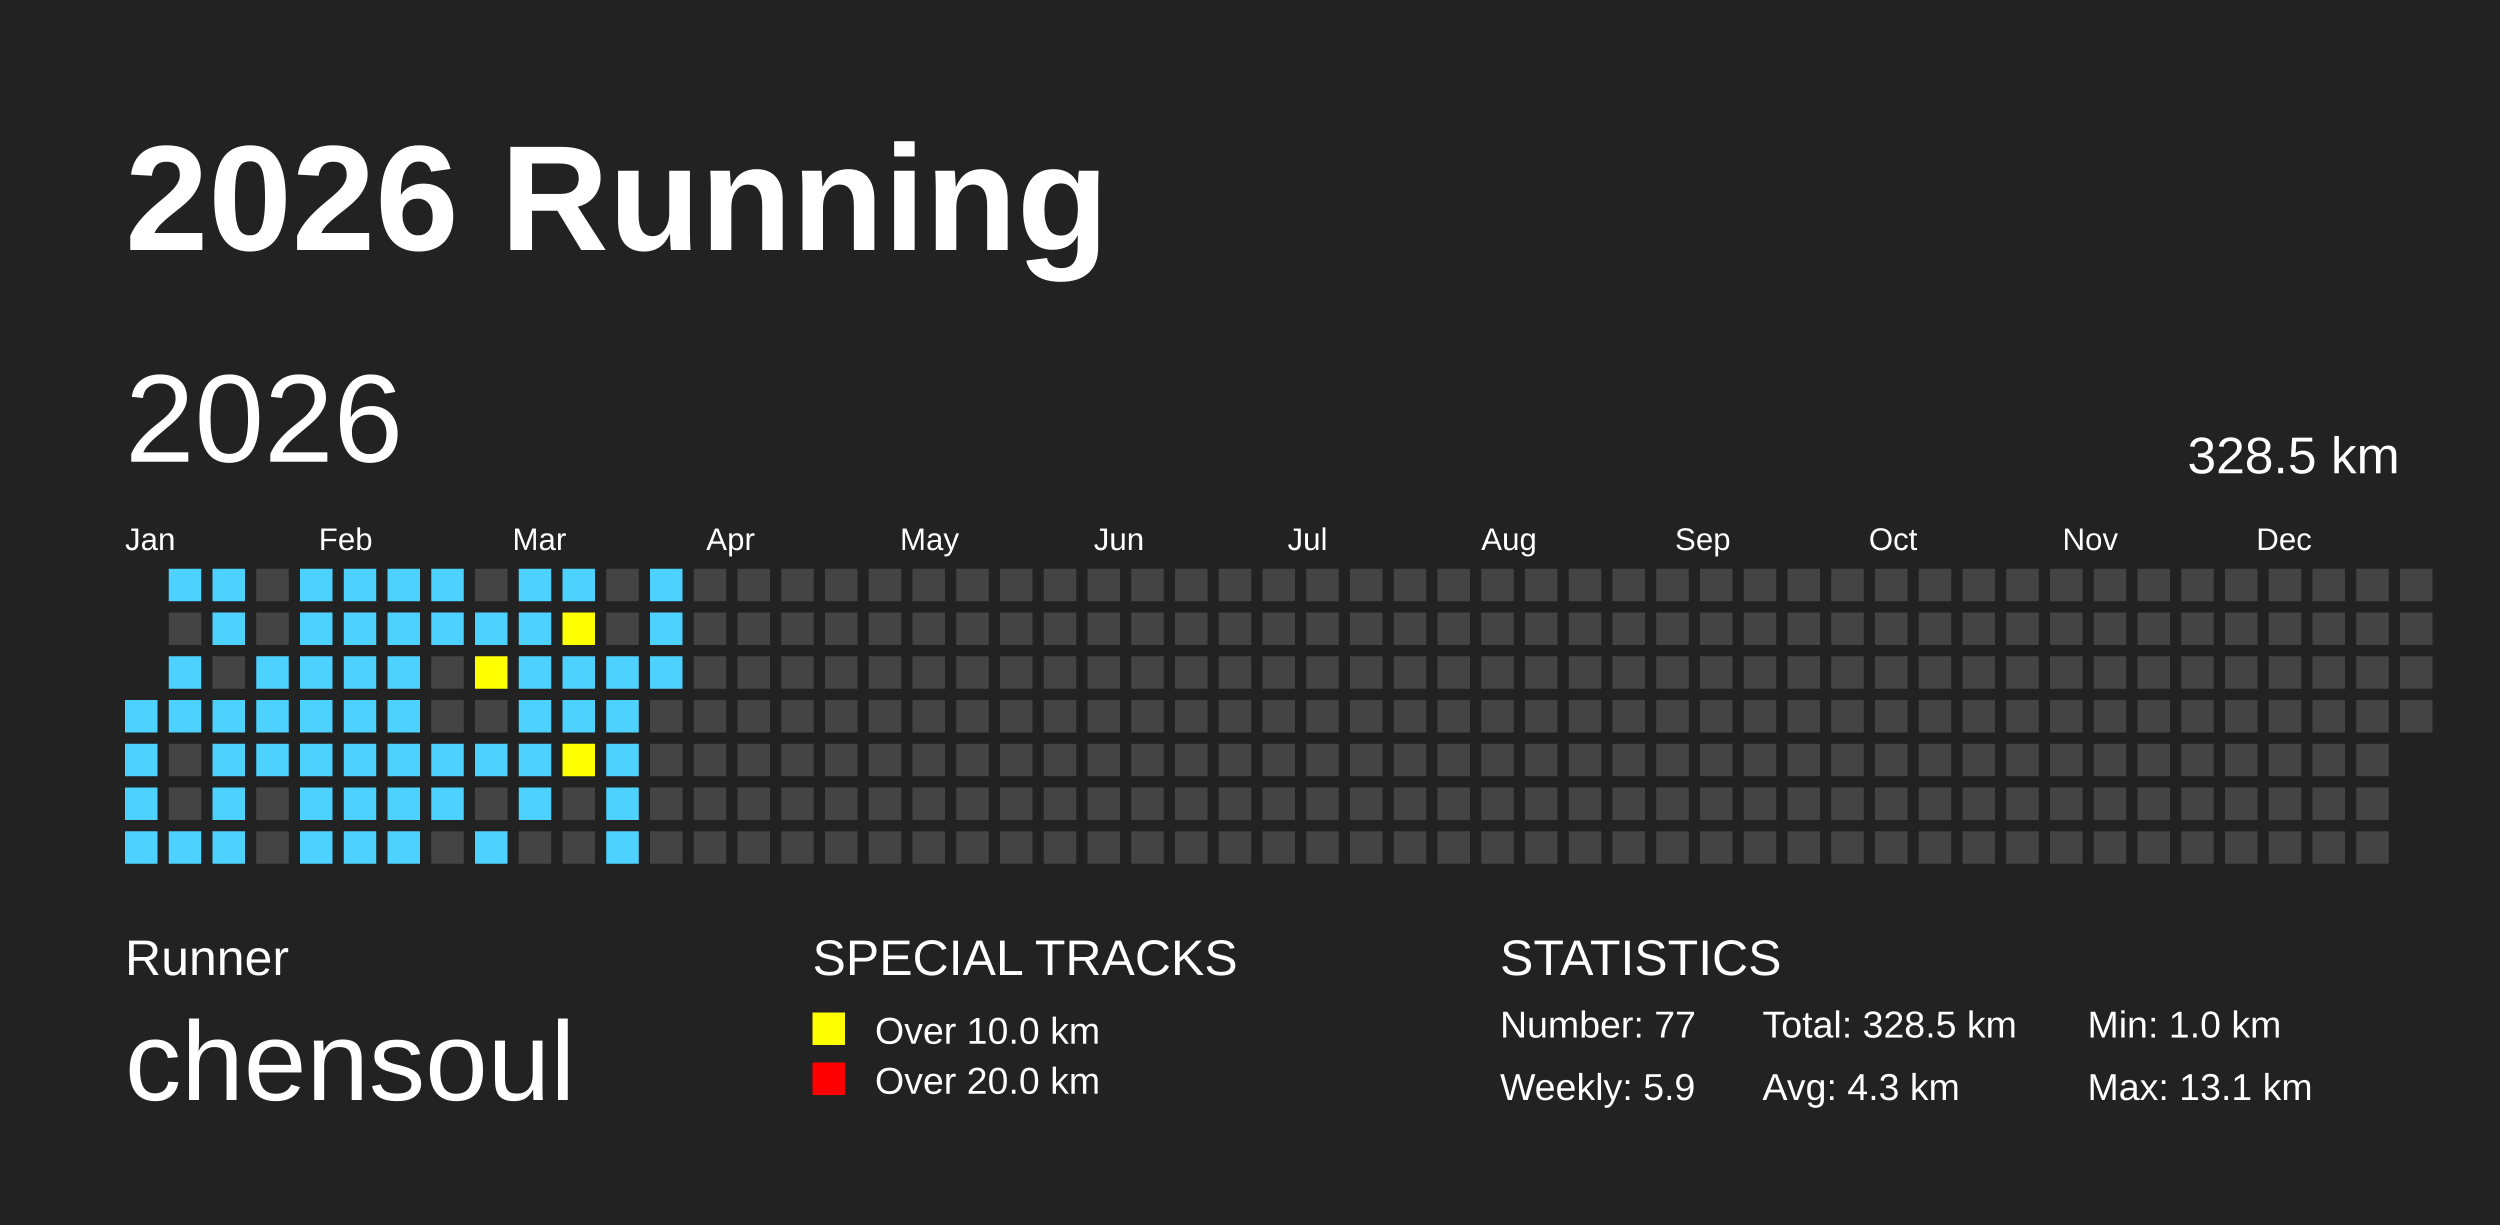
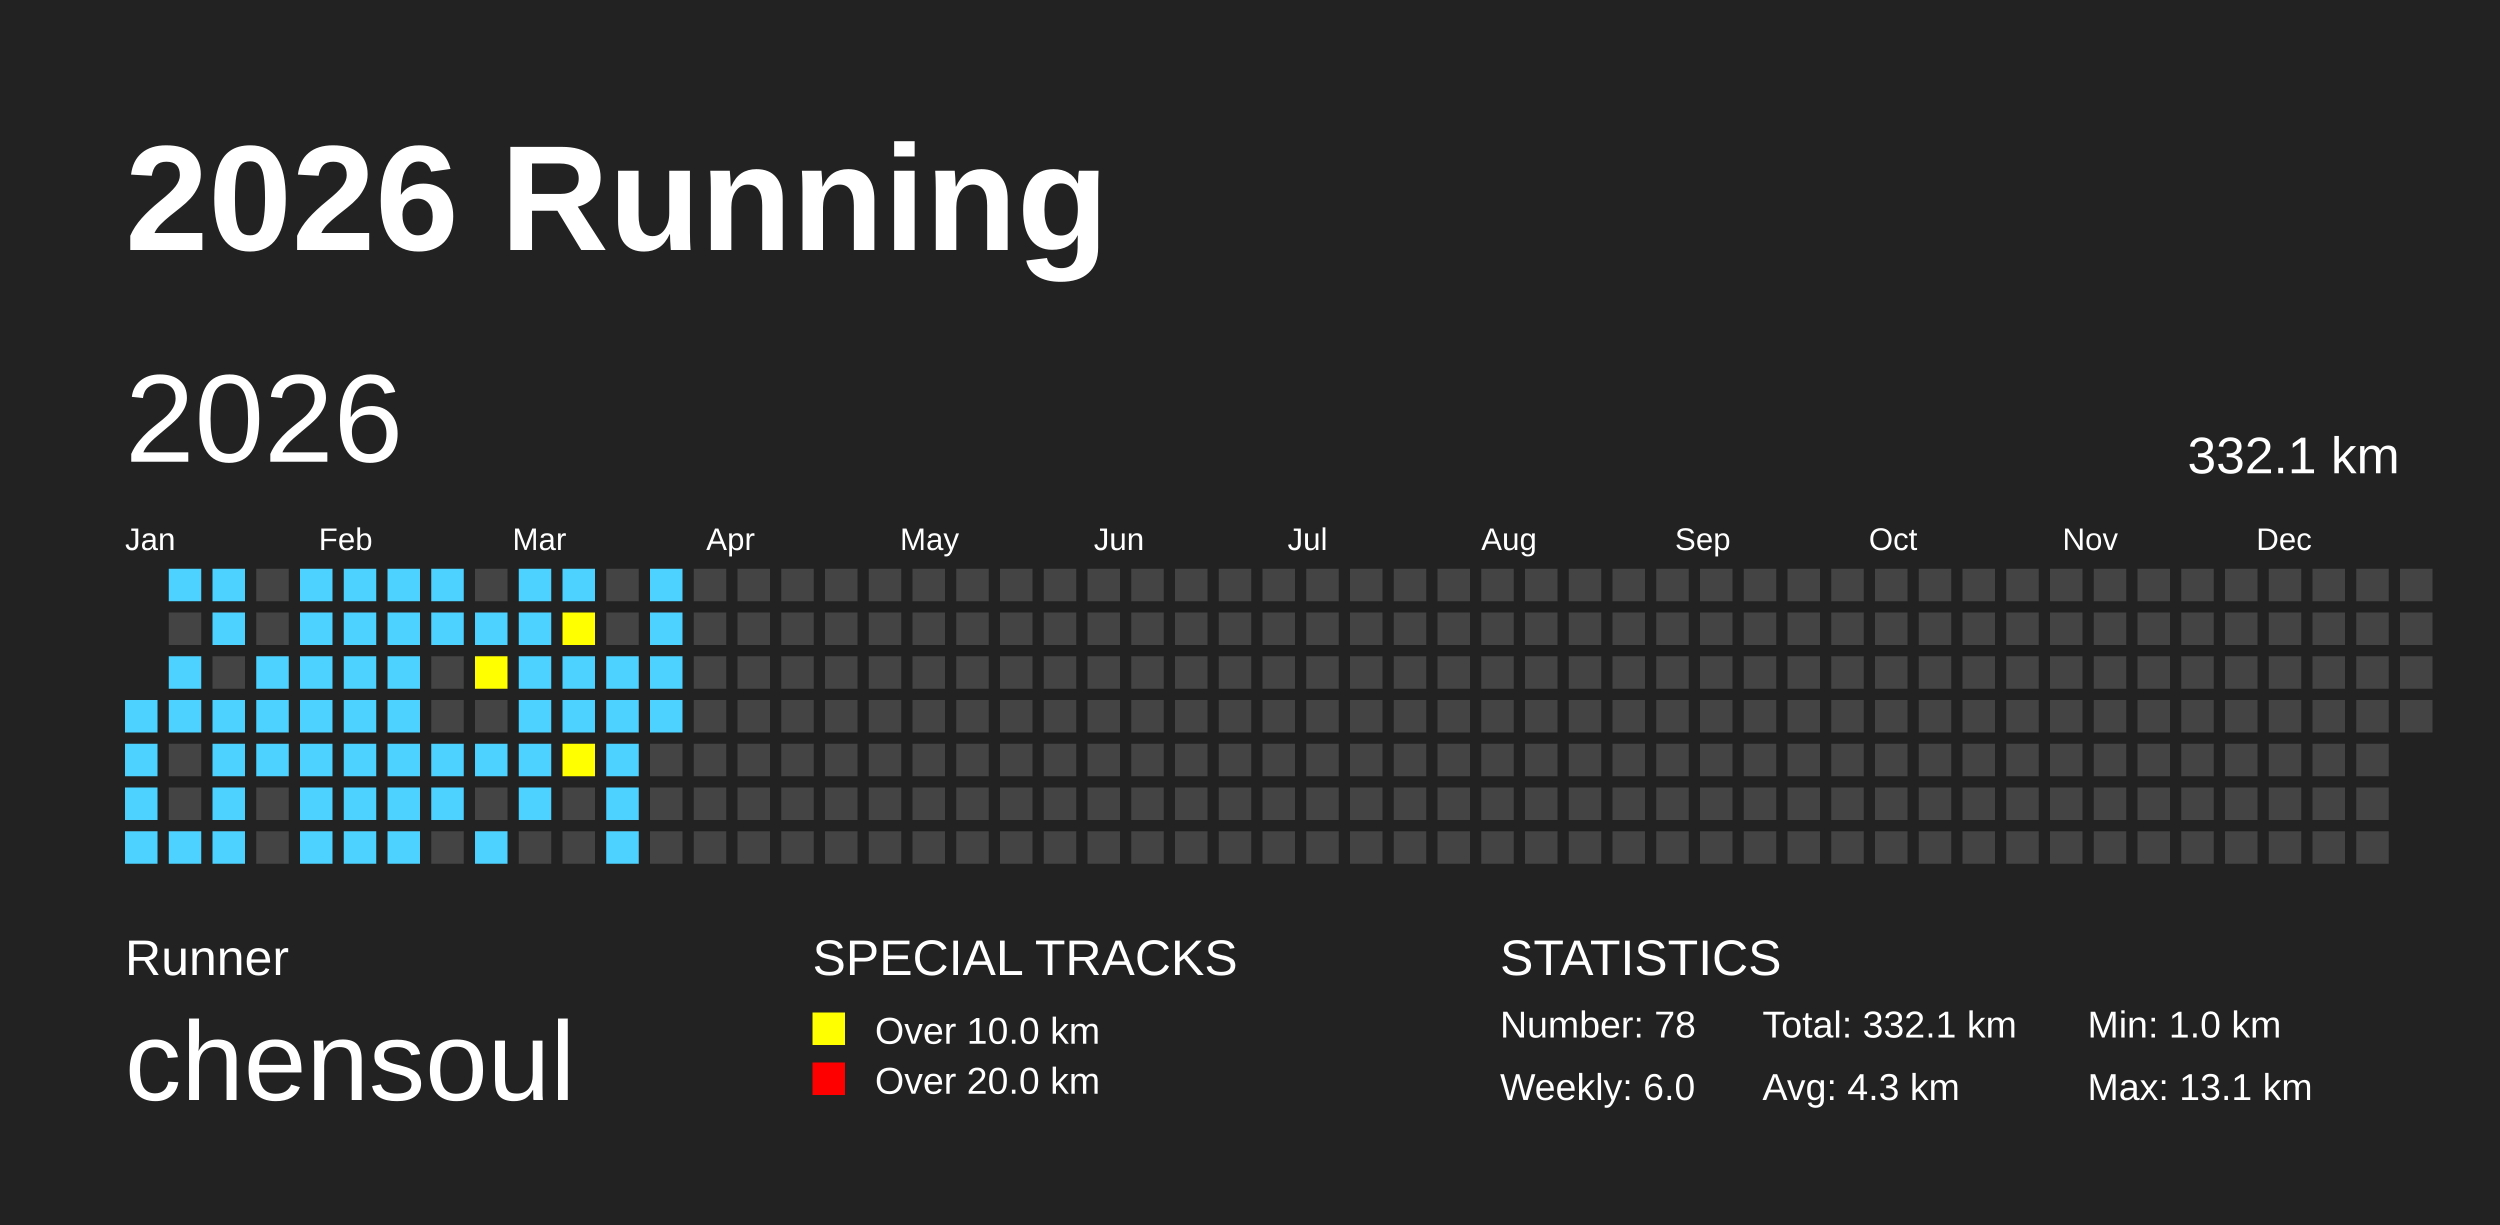
<svg xmlns="http://www.w3.org/2000/svg" baseProfile="full" height="98mm" version="1.1" viewBox="0,0,200,98" width="200mm">
  <defs />
  <rect fill="#222222" height="98" width="200" x="0" y="0" />
  <text fill="#FFFFFF" style="font-size:12px; font-family:Arial; font-weight:bold;" x="10" y="20">2026 Running</text>
  <text fill="#FFFFFF" style="font-size:4px; font-family:Arial" x="10" y="78">Runner</text>
  <text fill="#FFFFFF" style="font-size:9px; font-family:Arial" x="10" y="88">chensoul</text>
  <text fill="#FFFFFF" style="font-size:4px; font-family:Arial" x="65" y="78">SPECIAL TRACKS</text>
  <rect fill="yellow" height="2.6" width="2.6" x="65" y="81" />
  <text fill="#FFFFFF" style="font-size:3px; font-family:Arial" x="70" y="83.5">Over 10.0 km</text>
  <rect fill="red" height="2.6" width="2.6" x="65" y="85" />
  <text fill="#FFFFFF" style="font-size:3px; font-family:Arial" x="70" y="87.5">Over 20.0 km</text>
  <text fill="#FFFFFF" style="font-size:4px; font-family:Arial" x="120" y="78">STATISTICS</text>
-   <text fill="#FFFFFF" style="font-size:3px; font-family:Arial" x="120" y="83">Number: 77</text>
-   <text fill="#FFFFFF" style="font-size:3px; font-family:Arial" x="120" y="88">Weekly: 5.9</text>
-   <text fill="#FFFFFF" style="font-size:3px; font-family:Arial" x="141" y="83">Total: 328.5 km</text>
+   <text fill="#FFFFFF" style="font-size:3px; font-family:Arial" x="120" y="83">Number: 78</text>
+   <text fill="#FFFFFF" style="font-size:3px; font-family:Arial" x="120" y="88">Weekly: 6.0</text>
+   <text fill="#FFFFFF" style="font-size:3px; font-family:Arial" x="141" y="83">Total: 332.1 km</text>
  <text fill="#FFFFFF" style="font-size:3px; font-family:Arial" x="141" y="88">Avg: 4.3 km</text>
  <text fill="#FFFFFF" style="font-size:3px; font-family:Arial" x="167" y="83">Min: 1.0 km</text>
  <text fill="#FFFFFF" style="font-size:3px; font-family:Arial" x="167" y="88">Max: 13.1 km</text>
  <text dominant-baseline="hanging" fill="#FFFFFF" style="font-size:10.0px; font-family:Arial;" x="10" y="30">2026</text>
-   <text dominant-baseline="hanging" fill="#FFFFFF" style="font-size:4.125px; font-family:Arial;" x="175" y="35">328.5 km</text>
+   <text dominant-baseline="hanging" fill="#FFFFFF" style="font-size:4.125px; font-family:Arial;" x="175" y="35">332.1 km</text>
  <text fill="#FFFFFF" style="font-size:2.5px; font-family:Arial" x="10.0" y="44">Jan</text>
  <text fill="#FFFFFF" style="font-size:2.5px; font-family:Arial" x="25.5" y="44">Feb</text>
  <text fill="#FFFFFF" style="font-size:2.5px; font-family:Arial" x="41.0" y="44">Mar</text>
  <text fill="#FFFFFF" style="font-size:2.5px; font-family:Arial" x="56.5" y="44">Apr</text>
  <text fill="#FFFFFF" style="font-size:2.5px; font-family:Arial" x="72.0" y="44">May</text>
  <text fill="#FFFFFF" style="font-size:2.5px; font-family:Arial" x="87.5" y="44">Jun</text>
  <text fill="#FFFFFF" style="font-size:2.5px; font-family:Arial" x="103.0" y="44">Jul</text>
  <text fill="#FFFFFF" style="font-size:2.5px; font-family:Arial" x="118.5" y="44">Aug</text>
  <text fill="#FFFFFF" style="font-size:2.5px; font-family:Arial" x="134.0" y="44">Sep</text>
  <text fill="#FFFFFF" style="font-size:2.5px; font-family:Arial" x="149.5" y="44">Oct</text>
  <text fill="#FFFFFF" style="font-size:2.5px; font-family:Arial" x="165.0" y="44">Nov</text>
  <text fill="#FFFFFF" style="font-size:2.5px; font-family:Arial" x="180.5" y="44">Dec</text>
  <rect fill="#4DD2FF" height="2.6" width="2.6" x="10.0" y="56.0" />
  <rect fill="#4DD2FF" height="2.6" width="2.6" x="10.0" y="59.5" />
  <rect fill="#4DD2FF" height="2.6" width="2.6" x="10.0" y="63.0" />
  <rect fill="#4DD2FF" height="2.6" width="2.6" x="10.0" y="66.5" />
  <rect fill="#4DD2FF" height="2.6" width="2.6" x="13.5" y="45.5" />
  <rect fill="#444444" height="2.6" width="2.6" x="13.5" y="49.0" />
  <rect fill="#4DD2FF" height="2.6" width="2.6" x="13.5" y="52.5" />
  <rect fill="#4DD2FF" height="2.6" width="2.6" x="13.5" y="56.0" />
  <rect fill="#444444" height="2.6" width="2.6" x="13.5" y="59.5" />
  <rect fill="#444444" height="2.6" width="2.6" x="13.5" y="63.0" />
  <rect fill="#4DD2FF" height="2.6" width="2.6" x="13.5" y="66.5" />
  <rect fill="#4DD2FF" height="2.6" width="2.6" x="17.0" y="45.5" />
  <rect fill="#4DD2FF" height="2.6" width="2.6" x="17.0" y="49.0" />
  <rect fill="#444444" height="2.6" width="2.6" x="17.0" y="52.5" />
  <rect fill="#4DD2FF" height="2.6" width="2.6" x="17.0" y="56.0" />
  <rect fill="#4DD2FF" height="2.6" width="2.6" x="17.0" y="59.5" />
  <rect fill="#4DD2FF" height="2.6" width="2.6" x="17.0" y="63.0" />
  <rect fill="#4DD2FF" height="2.6" width="2.6" x="17.0" y="66.5" />
  <rect fill="#444444" height="2.6" width="2.6" x="20.5" y="45.5" />
  <rect fill="#444444" height="2.6" width="2.6" x="20.5" y="49.0" />
  <rect fill="#4DD2FF" height="2.6" width="2.6" x="20.5" y="52.5" />
  <rect fill="#4DD2FF" height="2.6" width="2.6" x="20.5" y="56.0" />
  <rect fill="#4DD2FF" height="2.6" width="2.6" x="20.5" y="59.5" />
  <rect fill="#444444" height="2.6" width="2.6" x="20.5" y="63.0" />
  <rect fill="#444444" height="2.6" width="2.6" x="20.5" y="66.5" />
  <rect fill="#4DD2FF" height="2.6" width="2.6" x="24.0" y="45.5" />
  <rect fill="#4DD2FF" height="2.6" width="2.6" x="24.0" y="49.0" />
  <rect fill="#4DD2FF" height="2.6" width="2.6" x="24.0" y="52.5" />
  <rect fill="#4DD2FF" height="2.6" width="2.6" x="24.0" y="56.0" />
  <rect fill="#4DD2FF" height="2.6" width="2.6" x="24.0" y="59.5" />
  <rect fill="#4DD2FF" height="2.6" width="2.6" x="24.0" y="63.0" />
  <rect fill="#4DD2FF" height="2.6" width="2.6" x="24.0" y="66.5" />
  <rect fill="#4DD2FF" height="2.6" width="2.6" x="27.5" y="45.5" />
  <rect fill="#4DD2FF" height="2.6" width="2.6" x="27.5" y="49.0" />
  <rect fill="#4DD2FF" height="2.6" width="2.6" x="27.5" y="52.5" />
  <rect fill="#4DD2FF" height="2.6" width="2.6" x="27.5" y="56.0" />
  <rect fill="#4DD2FF" height="2.6" width="2.6" x="27.5" y="59.5" />
  <rect fill="#4DD2FF" height="2.6" width="2.6" x="27.5" y="63.0" />
  <rect fill="#4DD2FF" height="2.6" width="2.6" x="27.5" y="66.5" />
  <rect fill="#4DD2FF" height="2.6" width="2.6" x="31.0" y="45.5" />
  <rect fill="#4DD2FF" height="2.6" width="2.6" x="31.0" y="49.0" />
  <rect fill="#4DD2FF" height="2.6" width="2.6" x="31.0" y="52.5" />
  <rect fill="#4DD2FF" height="2.6" width="2.6" x="31.0" y="56.0" />
  <rect fill="#4DD2FF" height="2.6" width="2.6" x="31.0" y="59.5" />
  <rect fill="#4DD2FF" height="2.6" width="2.6" x="31.0" y="63.0" />
  <rect fill="#4DD2FF" height="2.6" width="2.6" x="31.0" y="66.5" />
  <rect fill="#4DD2FF" height="2.6" width="2.6" x="34.5" y="45.5" />
  <rect fill="#4DD2FF" height="2.6" width="2.6" x="34.5" y="49.0" />
  <rect fill="#444444" height="2.6" width="2.6" x="34.5" y="52.5" />
  <rect fill="#444444" height="2.6" width="2.6" x="34.5" y="56.0" />
  <rect fill="#4DD2FF" height="2.6" width="2.6" x="34.5" y="59.5" />
  <rect fill="#4DD2FF" height="2.6" width="2.6" x="34.5" y="63.0" />
  <rect fill="#444444" height="2.6" width="2.6" x="34.5" y="66.5" />
  <rect fill="#444444" height="2.6" width="2.6" x="38.0" y="45.5" />
  <rect fill="#4DD2FF" height="2.6" width="2.6" x="38.0" y="49.0" />
  <rect fill="yellow" height="2.6" width="2.6" x="38.0" y="52.5" />
  <rect fill="#444444" height="2.6" width="2.6" x="38.0" y="56.0" />
  <rect fill="#4DD2FF" height="2.6" width="2.6" x="38.0" y="59.5" />
  <rect fill="#444444" height="2.6" width="2.6" x="38.0" y="63.0" />
  <rect fill="#4DD2FF" height="2.6" width="2.6" x="38.0" y="66.5" />
  <rect fill="#4DD2FF" height="2.6" width="2.6" x="41.5" y="45.5" />
  <rect fill="#4DD2FF" height="2.6" width="2.6" x="41.5" y="49.0" />
  <rect fill="#4DD2FF" height="2.6" width="2.6" x="41.5" y="52.5" />
  <rect fill="#4DD2FF" height="2.6" width="2.6" x="41.5" y="56.0" />
  <rect fill="#4DD2FF" height="2.6" width="2.6" x="41.5" y="59.5" />
  <rect fill="#4DD2FF" height="2.6" width="2.6" x="41.5" y="63.0" />
  <rect fill="#444444" height="2.6" width="2.6" x="41.5" y="66.5" />
  <rect fill="#4DD2FF" height="2.6" width="2.6" x="45.0" y="45.5" />
  <rect fill="yellow" height="2.6" width="2.6" x="45.0" y="49.0" />
  <rect fill="#4DD2FF" height="2.6" width="2.6" x="45.0" y="52.5" />
  <rect fill="#4DD2FF" height="2.6" width="2.6" x="45.0" y="56.0" />
  <rect fill="yellow" height="2.6" width="2.6" x="45.0" y="59.5" />
  <rect fill="#444444" height="2.6" width="2.6" x="45.0" y="63.0" />
  <rect fill="#444444" height="2.6" width="2.6" x="45.0" y="66.5" />
  <rect fill="#444444" height="2.6" width="2.6" x="48.5" y="45.5" />
  <rect fill="#444444" height="2.6" width="2.6" x="48.5" y="49.0" />
  <rect fill="#4DD2FF" height="2.6" width="2.6" x="48.5" y="52.5" />
  <rect fill="#4DD2FF" height="2.6" width="2.6" x="48.5" y="56.0" />
  <rect fill="#4DD2FF" height="2.6" width="2.6" x="48.5" y="59.5" />
  <rect fill="#4DD2FF" height="2.6" width="2.6" x="48.5" y="63.0" />
  <rect fill="#4DD2FF" height="2.6" width="2.6" x="48.5" y="66.5" />
  <rect fill="#4DD2FF" height="2.6" width="2.6" x="52.0" y="45.5" />
  <rect fill="#4DD2FF" height="2.6" width="2.6" x="52.0" y="49.0" />
  <rect fill="#4DD2FF" height="2.6" width="2.6" x="52.0" y="52.5" />
-   <rect fill="#444444" height="2.6" width="2.6" x="52.0" y="56.0" />
+   <rect fill="#4DD2FF" height="2.6" width="2.6" x="52.0" y="56.0" />
  <rect fill="#444444" height="2.6" width="2.6" x="52.0" y="59.5" />
  <rect fill="#444444" height="2.6" width="2.6" x="52.0" y="63.0" />
  <rect fill="#444444" height="2.6" width="2.6" x="52.0" y="66.5" />
  <rect fill="#444444" height="2.6" width="2.6" x="55.5" y="45.5" />
  <rect fill="#444444" height="2.6" width="2.6" x="55.5" y="49.0" />
  <rect fill="#444444" height="2.6" width="2.6" x="55.5" y="52.5" />
  <rect fill="#444444" height="2.6" width="2.6" x="55.5" y="56.0" />
  <rect fill="#444444" height="2.6" width="2.6" x="55.5" y="59.5" />
  <rect fill="#444444" height="2.6" width="2.6" x="55.5" y="63.0" />
  <rect fill="#444444" height="2.6" width="2.6" x="55.5" y="66.5" />
  <rect fill="#444444" height="2.6" width="2.6" x="59.0" y="45.5" />
  <rect fill="#444444" height="2.6" width="2.6" x="59.0" y="49.0" />
  <rect fill="#444444" height="2.6" width="2.6" x="59.0" y="52.5" />
  <rect fill="#444444" height="2.6" width="2.6" x="59.0" y="56.0" />
  <rect fill="#444444" height="2.6" width="2.6" x="59.0" y="59.5" />
  <rect fill="#444444" height="2.6" width="2.6" x="59.0" y="63.0" />
  <rect fill="#444444" height="2.6" width="2.6" x="59.0" y="66.5" />
  <rect fill="#444444" height="2.6" width="2.6" x="62.5" y="45.5" />
  <rect fill="#444444" height="2.6" width="2.6" x="62.5" y="49.0" />
  <rect fill="#444444" height="2.6" width="2.6" x="62.5" y="52.5" />
  <rect fill="#444444" height="2.6" width="2.6" x="62.5" y="56.0" />
  <rect fill="#444444" height="2.6" width="2.6" x="62.5" y="59.5" />
  <rect fill="#444444" height="2.6" width="2.6" x="62.5" y="63.0" />
  <rect fill="#444444" height="2.6" width="2.6" x="62.5" y="66.5" />
  <rect fill="#444444" height="2.6" width="2.6" x="66.0" y="45.5" />
  <rect fill="#444444" height="2.6" width="2.6" x="66.0" y="49.0" />
  <rect fill="#444444" height="2.6" width="2.6" x="66.0" y="52.5" />
  <rect fill="#444444" height="2.6" width="2.6" x="66.0" y="56.0" />
  <rect fill="#444444" height="2.6" width="2.6" x="66.0" y="59.5" />
  <rect fill="#444444" height="2.6" width="2.6" x="66.0" y="63.0" />
  <rect fill="#444444" height="2.6" width="2.6" x="66.0" y="66.5" />
  <rect fill="#444444" height="2.6" width="2.6" x="69.5" y="45.5" />
  <rect fill="#444444" height="2.6" width="2.6" x="69.5" y="49.0" />
  <rect fill="#444444" height="2.6" width="2.6" x="69.5" y="52.5" />
  <rect fill="#444444" height="2.6" width="2.6" x="69.5" y="56.0" />
  <rect fill="#444444" height="2.6" width="2.6" x="69.5" y="59.5" />
  <rect fill="#444444" height="2.6" width="2.6" x="69.5" y="63.0" />
  <rect fill="#444444" height="2.6" width="2.6" x="69.5" y="66.5" />
  <rect fill="#444444" height="2.6" width="2.6" x="73.0" y="45.5" />
  <rect fill="#444444" height="2.6" width="2.6" x="73.0" y="49.0" />
  <rect fill="#444444" height="2.6" width="2.6" x="73.0" y="52.5" />
  <rect fill="#444444" height="2.6" width="2.6" x="73.0" y="56.0" />
  <rect fill="#444444" height="2.6" width="2.6" x="73.0" y="59.5" />
  <rect fill="#444444" height="2.6" width="2.6" x="73.0" y="63.0" />
  <rect fill="#444444" height="2.6" width="2.6" x="73.0" y="66.5" />
  <rect fill="#444444" height="2.6" width="2.6" x="76.5" y="45.5" />
  <rect fill="#444444" height="2.6" width="2.6" x="76.5" y="49.0" />
  <rect fill="#444444" height="2.6" width="2.6" x="76.5" y="52.5" />
  <rect fill="#444444" height="2.6" width="2.6" x="76.5" y="56.0" />
  <rect fill="#444444" height="2.6" width="2.6" x="76.5" y="59.5" />
  <rect fill="#444444" height="2.6" width="2.6" x="76.5" y="63.0" />
  <rect fill="#444444" height="2.6" width="2.6" x="76.5" y="66.5" />
  <rect fill="#444444" height="2.6" width="2.6" x="80.0" y="45.5" />
  <rect fill="#444444" height="2.6" width="2.6" x="80.0" y="49.0" />
  <rect fill="#444444" height="2.6" width="2.6" x="80.0" y="52.5" />
  <rect fill="#444444" height="2.6" width="2.6" x="80.0" y="56.0" />
  <rect fill="#444444" height="2.6" width="2.6" x="80.0" y="59.5" />
  <rect fill="#444444" height="2.6" width="2.6" x="80.0" y="63.0" />
  <rect fill="#444444" height="2.6" width="2.6" x="80.0" y="66.5" />
  <rect fill="#444444" height="2.6" width="2.6" x="83.5" y="45.5" />
  <rect fill="#444444" height="2.6" width="2.6" x="83.5" y="49.0" />
  <rect fill="#444444" height="2.6" width="2.6" x="83.5" y="52.5" />
  <rect fill="#444444" height="2.6" width="2.6" x="83.5" y="56.0" />
  <rect fill="#444444" height="2.6" width="2.6" x="83.5" y="59.5" />
  <rect fill="#444444" height="2.6" width="2.6" x="83.5" y="63.0" />
  <rect fill="#444444" height="2.6" width="2.6" x="83.5" y="66.5" />
  <rect fill="#444444" height="2.6" width="2.6" x="87.0" y="45.5" />
  <rect fill="#444444" height="2.6" width="2.6" x="87.0" y="49.0" />
  <rect fill="#444444" height="2.6" width="2.6" x="87.0" y="52.5" />
  <rect fill="#444444" height="2.6" width="2.6" x="87.0" y="56.0" />
  <rect fill="#444444" height="2.6" width="2.6" x="87.0" y="59.5" />
  <rect fill="#444444" height="2.6" width="2.6" x="87.0" y="63.0" />
  <rect fill="#444444" height="2.6" width="2.6" x="87.0" y="66.5" />
  <rect fill="#444444" height="2.6" width="2.6" x="90.5" y="45.5" />
  <rect fill="#444444" height="2.6" width="2.6" x="90.5" y="49.0" />
  <rect fill="#444444" height="2.6" width="2.6" x="90.5" y="52.5" />
  <rect fill="#444444" height="2.6" width="2.6" x="90.5" y="56.0" />
  <rect fill="#444444" height="2.6" width="2.6" x="90.5" y="59.5" />
  <rect fill="#444444" height="2.6" width="2.6" x="90.5" y="63.0" />
  <rect fill="#444444" height="2.6" width="2.6" x="90.5" y="66.5" />
  <rect fill="#444444" height="2.6" width="2.6" x="94.0" y="45.5" />
  <rect fill="#444444" height="2.6" width="2.6" x="94.0" y="49.0" />
  <rect fill="#444444" height="2.6" width="2.6" x="94.0" y="52.5" />
  <rect fill="#444444" height="2.6" width="2.6" x="94.0" y="56.0" />
  <rect fill="#444444" height="2.6" width="2.6" x="94.0" y="59.5" />
  <rect fill="#444444" height="2.6" width="2.6" x="94.0" y="63.0" />
  <rect fill="#444444" height="2.6" width="2.6" x="94.0" y="66.5" />
  <rect fill="#444444" height="2.6" width="2.6" x="97.5" y="45.5" />
  <rect fill="#444444" height="2.6" width="2.6" x="97.5" y="49.0" />
  <rect fill="#444444" height="2.6" width="2.6" x="97.5" y="52.5" />
  <rect fill="#444444" height="2.6" width="2.6" x="97.5" y="56.0" />
  <rect fill="#444444" height="2.6" width="2.6" x="97.5" y="59.5" />
  <rect fill="#444444" height="2.6" width="2.6" x="97.5" y="63.0" />
  <rect fill="#444444" height="2.6" width="2.6" x="97.5" y="66.5" />
  <rect fill="#444444" height="2.6" width="2.6" x="101.0" y="45.5" />
  <rect fill="#444444" height="2.6" width="2.6" x="101.0" y="49.0" />
  <rect fill="#444444" height="2.6" width="2.6" x="101.0" y="52.5" />
  <rect fill="#444444" height="2.6" width="2.6" x="101.0" y="56.0" />
  <rect fill="#444444" height="2.6" width="2.6" x="101.0" y="59.5" />
  <rect fill="#444444" height="2.6" width="2.6" x="101.0" y="63.0" />
  <rect fill="#444444" height="2.6" width="2.6" x="101.0" y="66.5" />
  <rect fill="#444444" height="2.6" width="2.6" x="104.5" y="45.5" />
  <rect fill="#444444" height="2.6" width="2.6" x="104.5" y="49.0" />
  <rect fill="#444444" height="2.6" width="2.6" x="104.5" y="52.5" />
  <rect fill="#444444" height="2.6" width="2.6" x="104.5" y="56.0" />
  <rect fill="#444444" height="2.6" width="2.6" x="104.5" y="59.5" />
  <rect fill="#444444" height="2.6" width="2.6" x="104.5" y="63.0" />
  <rect fill="#444444" height="2.6" width="2.6" x="104.5" y="66.5" />
  <rect fill="#444444" height="2.6" width="2.6" x="108.0" y="45.5" />
  <rect fill="#444444" height="2.6" width="2.6" x="108.0" y="49.0" />
  <rect fill="#444444" height="2.6" width="2.6" x="108.0" y="52.5" />
  <rect fill="#444444" height="2.6" width="2.6" x="108.0" y="56.0" />
  <rect fill="#444444" height="2.6" width="2.6" x="108.0" y="59.5" />
  <rect fill="#444444" height="2.6" width="2.6" x="108.0" y="63.0" />
  <rect fill="#444444" height="2.6" width="2.6" x="108.0" y="66.5" />
  <rect fill="#444444" height="2.6" width="2.6" x="111.5" y="45.5" />
  <rect fill="#444444" height="2.6" width="2.6" x="111.5" y="49.0" />
  <rect fill="#444444" height="2.6" width="2.6" x="111.5" y="52.5" />
  <rect fill="#444444" height="2.6" width="2.6" x="111.5" y="56.0" />
  <rect fill="#444444" height="2.6" width="2.6" x="111.5" y="59.5" />
  <rect fill="#444444" height="2.6" width="2.6" x="111.5" y="63.0" />
  <rect fill="#444444" height="2.6" width="2.6" x="111.5" y="66.5" />
  <rect fill="#444444" height="2.6" width="2.6" x="115.0" y="45.5" />
  <rect fill="#444444" height="2.6" width="2.6" x="115.0" y="49.0" />
  <rect fill="#444444" height="2.6" width="2.6" x="115.0" y="52.5" />
  <rect fill="#444444" height="2.6" width="2.6" x="115.0" y="56.0" />
  <rect fill="#444444" height="2.6" width="2.6" x="115.0" y="59.5" />
  <rect fill="#444444" height="2.6" width="2.6" x="115.0" y="63.0" />
  <rect fill="#444444" height="2.6" width="2.6" x="115.0" y="66.5" />
  <rect fill="#444444" height="2.6" width="2.6" x="118.5" y="45.5" />
  <rect fill="#444444" height="2.6" width="2.6" x="118.5" y="49.0" />
  <rect fill="#444444" height="2.6" width="2.6" x="118.5" y="52.5" />
  <rect fill="#444444" height="2.6" width="2.6" x="118.5" y="56.0" />
  <rect fill="#444444" height="2.6" width="2.6" x="118.5" y="59.5" />
  <rect fill="#444444" height="2.6" width="2.6" x="118.5" y="63.0" />
  <rect fill="#444444" height="2.6" width="2.6" x="118.5" y="66.5" />
  <rect fill="#444444" height="2.6" width="2.6" x="122.0" y="45.5" />
  <rect fill="#444444" height="2.6" width="2.6" x="122.0" y="49.0" />
  <rect fill="#444444" height="2.6" width="2.6" x="122.0" y="52.5" />
  <rect fill="#444444" height="2.6" width="2.6" x="122.0" y="56.0" />
  <rect fill="#444444" height="2.6" width="2.6" x="122.0" y="59.5" />
  <rect fill="#444444" height="2.6" width="2.6" x="122.0" y="63.0" />
  <rect fill="#444444" height="2.6" width="2.6" x="122.0" y="66.5" />
  <rect fill="#444444" height="2.6" width="2.6" x="125.5" y="45.5" />
  <rect fill="#444444" height="2.6" width="2.6" x="125.5" y="49.0" />
  <rect fill="#444444" height="2.6" width="2.6" x="125.5" y="52.5" />
  <rect fill="#444444" height="2.6" width="2.6" x="125.5" y="56.0" />
  <rect fill="#444444" height="2.6" width="2.6" x="125.5" y="59.5" />
  <rect fill="#444444" height="2.6" width="2.6" x="125.5" y="63.0" />
  <rect fill="#444444" height="2.6" width="2.6" x="125.5" y="66.5" />
  <rect fill="#444444" height="2.6" width="2.6" x="129.0" y="45.5" />
  <rect fill="#444444" height="2.6" width="2.6" x="129.0" y="49.0" />
  <rect fill="#444444" height="2.6" width="2.6" x="129.0" y="52.5" />
  <rect fill="#444444" height="2.6" width="2.6" x="129.0" y="56.0" />
  <rect fill="#444444" height="2.6" width="2.6" x="129.0" y="59.5" />
  <rect fill="#444444" height="2.6" width="2.6" x="129.0" y="63.0" />
  <rect fill="#444444" height="2.6" width="2.6" x="129.0" y="66.5" />
  <rect fill="#444444" height="2.6" width="2.6" x="132.5" y="45.5" />
  <rect fill="#444444" height="2.6" width="2.6" x="132.5" y="49.0" />
  <rect fill="#444444" height="2.6" width="2.6" x="132.5" y="52.5" />
  <rect fill="#444444" height="2.6" width="2.6" x="132.5" y="56.0" />
  <rect fill="#444444" height="2.6" width="2.6" x="132.5" y="59.5" />
  <rect fill="#444444" height="2.6" width="2.6" x="132.5" y="63.0" />
  <rect fill="#444444" height="2.6" width="2.6" x="132.5" y="66.5" />
  <rect fill="#444444" height="2.6" width="2.6" x="136.0" y="45.5" />
  <rect fill="#444444" height="2.6" width="2.6" x="136.0" y="49.0" />
  <rect fill="#444444" height="2.6" width="2.6" x="136.0" y="52.5" />
  <rect fill="#444444" height="2.6" width="2.6" x="136.0" y="56.0" />
  <rect fill="#444444" height="2.6" width="2.6" x="136.0" y="59.5" />
  <rect fill="#444444" height="2.6" width="2.6" x="136.0" y="63.0" />
  <rect fill="#444444" height="2.6" width="2.6" x="136.0" y="66.5" />
  <rect fill="#444444" height="2.6" width="2.6" x="139.5" y="45.5" />
  <rect fill="#444444" height="2.6" width="2.6" x="139.5" y="49.0" />
  <rect fill="#444444" height="2.6" width="2.6" x="139.5" y="52.5" />
  <rect fill="#444444" height="2.6" width="2.6" x="139.5" y="56.0" />
  <rect fill="#444444" height="2.6" width="2.6" x="139.5" y="59.5" />
  <rect fill="#444444" height="2.6" width="2.6" x="139.5" y="63.0" />
  <rect fill="#444444" height="2.6" width="2.6" x="139.5" y="66.5" />
  <rect fill="#444444" height="2.6" width="2.6" x="143.0" y="45.5" />
  <rect fill="#444444" height="2.6" width="2.6" x="143.0" y="49.0" />
  <rect fill="#444444" height="2.6" width="2.6" x="143.0" y="52.5" />
  <rect fill="#444444" height="2.6" width="2.6" x="143.0" y="56.0" />
  <rect fill="#444444" height="2.6" width="2.6" x="143.0" y="59.5" />
  <rect fill="#444444" height="2.6" width="2.6" x="143.0" y="63.0" />
  <rect fill="#444444" height="2.6" width="2.6" x="143.0" y="66.5" />
  <rect fill="#444444" height="2.6" width="2.6" x="146.5" y="45.5" />
  <rect fill="#444444" height="2.6" width="2.6" x="146.5" y="49.0" />
  <rect fill="#444444" height="2.6" width="2.6" x="146.5" y="52.5" />
  <rect fill="#444444" height="2.6" width="2.6" x="146.5" y="56.0" />
  <rect fill="#444444" height="2.6" width="2.6" x="146.5" y="59.5" />
  <rect fill="#444444" height="2.6" width="2.6" x="146.5" y="63.0" />
  <rect fill="#444444" height="2.6" width="2.6" x="146.5" y="66.5" />
  <rect fill="#444444" height="2.6" width="2.6" x="150.0" y="45.5" />
  <rect fill="#444444" height="2.6" width="2.6" x="150.0" y="49.0" />
  <rect fill="#444444" height="2.6" width="2.6" x="150.0" y="52.5" />
  <rect fill="#444444" height="2.6" width="2.6" x="150.0" y="56.0" />
  <rect fill="#444444" height="2.6" width="2.6" x="150.0" y="59.5" />
  <rect fill="#444444" height="2.6" width="2.6" x="150.0" y="63.0" />
  <rect fill="#444444" height="2.6" width="2.6" x="150.0" y="66.5" />
  <rect fill="#444444" height="2.6" width="2.6" x="153.5" y="45.5" />
  <rect fill="#444444" height="2.6" width="2.6" x="153.5" y="49.0" />
  <rect fill="#444444" height="2.6" width="2.6" x="153.5" y="52.5" />
  <rect fill="#444444" height="2.6" width="2.6" x="153.5" y="56.0" />
  <rect fill="#444444" height="2.6" width="2.6" x="153.5" y="59.5" />
  <rect fill="#444444" height="2.6" width="2.6" x="153.5" y="63.0" />
  <rect fill="#444444" height="2.6" width="2.6" x="153.5" y="66.5" />
  <rect fill="#444444" height="2.6" width="2.6" x="157.0" y="45.5" />
  <rect fill="#444444" height="2.6" width="2.6" x="157.0" y="49.0" />
  <rect fill="#444444" height="2.6" width="2.6" x="157.0" y="52.5" />
  <rect fill="#444444" height="2.6" width="2.6" x="157.0" y="56.0" />
  <rect fill="#444444" height="2.6" width="2.6" x="157.0" y="59.5" />
  <rect fill="#444444" height="2.6" width="2.6" x="157.0" y="63.0" />
  <rect fill="#444444" height="2.6" width="2.6" x="157.0" y="66.5" />
  <rect fill="#444444" height="2.6" width="2.6" x="160.5" y="45.5" />
  <rect fill="#444444" height="2.6" width="2.6" x="160.5" y="49.0" />
  <rect fill="#444444" height="2.6" width="2.6" x="160.5" y="52.5" />
  <rect fill="#444444" height="2.6" width="2.6" x="160.5" y="56.0" />
  <rect fill="#444444" height="2.6" width="2.6" x="160.5" y="59.5" />
  <rect fill="#444444" height="2.6" width="2.6" x="160.5" y="63.0" />
  <rect fill="#444444" height="2.6" width="2.6" x="160.5" y="66.5" />
  <rect fill="#444444" height="2.6" width="2.6" x="164.0" y="45.5" />
  <rect fill="#444444" height="2.6" width="2.6" x="164.0" y="49.0" />
  <rect fill="#444444" height="2.6" width="2.6" x="164.0" y="52.5" />
  <rect fill="#444444" height="2.6" width="2.6" x="164.0" y="56.0" />
  <rect fill="#444444" height="2.6" width="2.6" x="164.0" y="59.5" />
  <rect fill="#444444" height="2.6" width="2.6" x="164.0" y="63.0" />
  <rect fill="#444444" height="2.6" width="2.6" x="164.0" y="66.5" />
  <rect fill="#444444" height="2.6" width="2.6" x="167.5" y="45.5" />
  <rect fill="#444444" height="2.6" width="2.6" x="167.5" y="49.0" />
  <rect fill="#444444" height="2.6" width="2.6" x="167.5" y="52.5" />
  <rect fill="#444444" height="2.6" width="2.6" x="167.5" y="56.0" />
  <rect fill="#444444" height="2.6" width="2.6" x="167.5" y="59.5" />
  <rect fill="#444444" height="2.6" width="2.6" x="167.5" y="63.0" />
  <rect fill="#444444" height="2.6" width="2.6" x="167.5" y="66.5" />
  <rect fill="#444444" height="2.6" width="2.6" x="171.0" y="45.5" />
  <rect fill="#444444" height="2.6" width="2.6" x="171.0" y="49.0" />
  <rect fill="#444444" height="2.6" width="2.6" x="171.0" y="52.5" />
  <rect fill="#444444" height="2.6" width="2.6" x="171.0" y="56.0" />
  <rect fill="#444444" height="2.6" width="2.6" x="171.0" y="59.5" />
  <rect fill="#444444" height="2.6" width="2.6" x="171.0" y="63.0" />
  <rect fill="#444444" height="2.6" width="2.6" x="171.0" y="66.5" />
  <rect fill="#444444" height="2.6" width="2.6" x="174.5" y="45.5" />
  <rect fill="#444444" height="2.6" width="2.6" x="174.5" y="49.0" />
  <rect fill="#444444" height="2.6" width="2.6" x="174.5" y="52.5" />
  <rect fill="#444444" height="2.6" width="2.6" x="174.5" y="56.0" />
  <rect fill="#444444" height="2.6" width="2.6" x="174.5" y="59.5" />
  <rect fill="#444444" height="2.6" width="2.6" x="174.5" y="63.0" />
  <rect fill="#444444" height="2.6" width="2.6" x="174.5" y="66.5" />
  <rect fill="#444444" height="2.6" width="2.6" x="178.0" y="45.5" />
  <rect fill="#444444" height="2.6" width="2.6" x="178.0" y="49.0" />
  <rect fill="#444444" height="2.6" width="2.6" x="178.0" y="52.5" />
  <rect fill="#444444" height="2.6" width="2.6" x="178.0" y="56.0" />
  <rect fill="#444444" height="2.6" width="2.6" x="178.0" y="59.5" />
  <rect fill="#444444" height="2.6" width="2.6" x="178.0" y="63.0" />
  <rect fill="#444444" height="2.6" width="2.6" x="178.0" y="66.5" />
  <rect fill="#444444" height="2.6" width="2.6" x="181.5" y="45.5" />
  <rect fill="#444444" height="2.6" width="2.6" x="181.5" y="49.0" />
  <rect fill="#444444" height="2.6" width="2.6" x="181.5" y="52.5" />
  <rect fill="#444444" height="2.6" width="2.6" x="181.5" y="56.0" />
  <rect fill="#444444" height="2.6" width="2.6" x="181.5" y="59.5" />
  <rect fill="#444444" height="2.6" width="2.6" x="181.5" y="63.0" />
  <rect fill="#444444" height="2.6" width="2.6" x="181.5" y="66.5" />
  <rect fill="#444444" height="2.6" width="2.6" x="185.0" y="45.5" />
  <rect fill="#444444" height="2.6" width="2.6" x="185.0" y="49.0" />
  <rect fill="#444444" height="2.6" width="2.6" x="185.0" y="52.5" />
  <rect fill="#444444" height="2.6" width="2.6" x="185.0" y="56.0" />
  <rect fill="#444444" height="2.6" width="2.6" x="185.0" y="59.5" />
  <rect fill="#444444" height="2.6" width="2.6" x="185.0" y="63.0" />
  <rect fill="#444444" height="2.6" width="2.6" x="185.0" y="66.5" />
  <rect fill="#444444" height="2.6" width="2.6" x="188.5" y="45.5" />
  <rect fill="#444444" height="2.6" width="2.6" x="188.5" y="49.0" />
  <rect fill="#444444" height="2.6" width="2.6" x="188.5" y="52.5" />
  <rect fill="#444444" height="2.6" width="2.6" x="188.5" y="56.0" />
  <rect fill="#444444" height="2.6" width="2.6" x="188.5" y="59.5" />
  <rect fill="#444444" height="2.6" width="2.6" x="188.5" y="63.0" />
  <rect fill="#444444" height="2.6" width="2.6" x="188.5" y="66.5" />
  <rect fill="#444444" height="2.6" width="2.6" x="192.0" y="45.5" />
  <rect fill="#444444" height="2.6" width="2.6" x="192.0" y="49.0" />
  <rect fill="#444444" height="2.6" width="2.6" x="192.0" y="52.5" />
  <rect fill="#444444" height="2.6" width="2.6" x="192.0" y="56.0" />
</svg>
